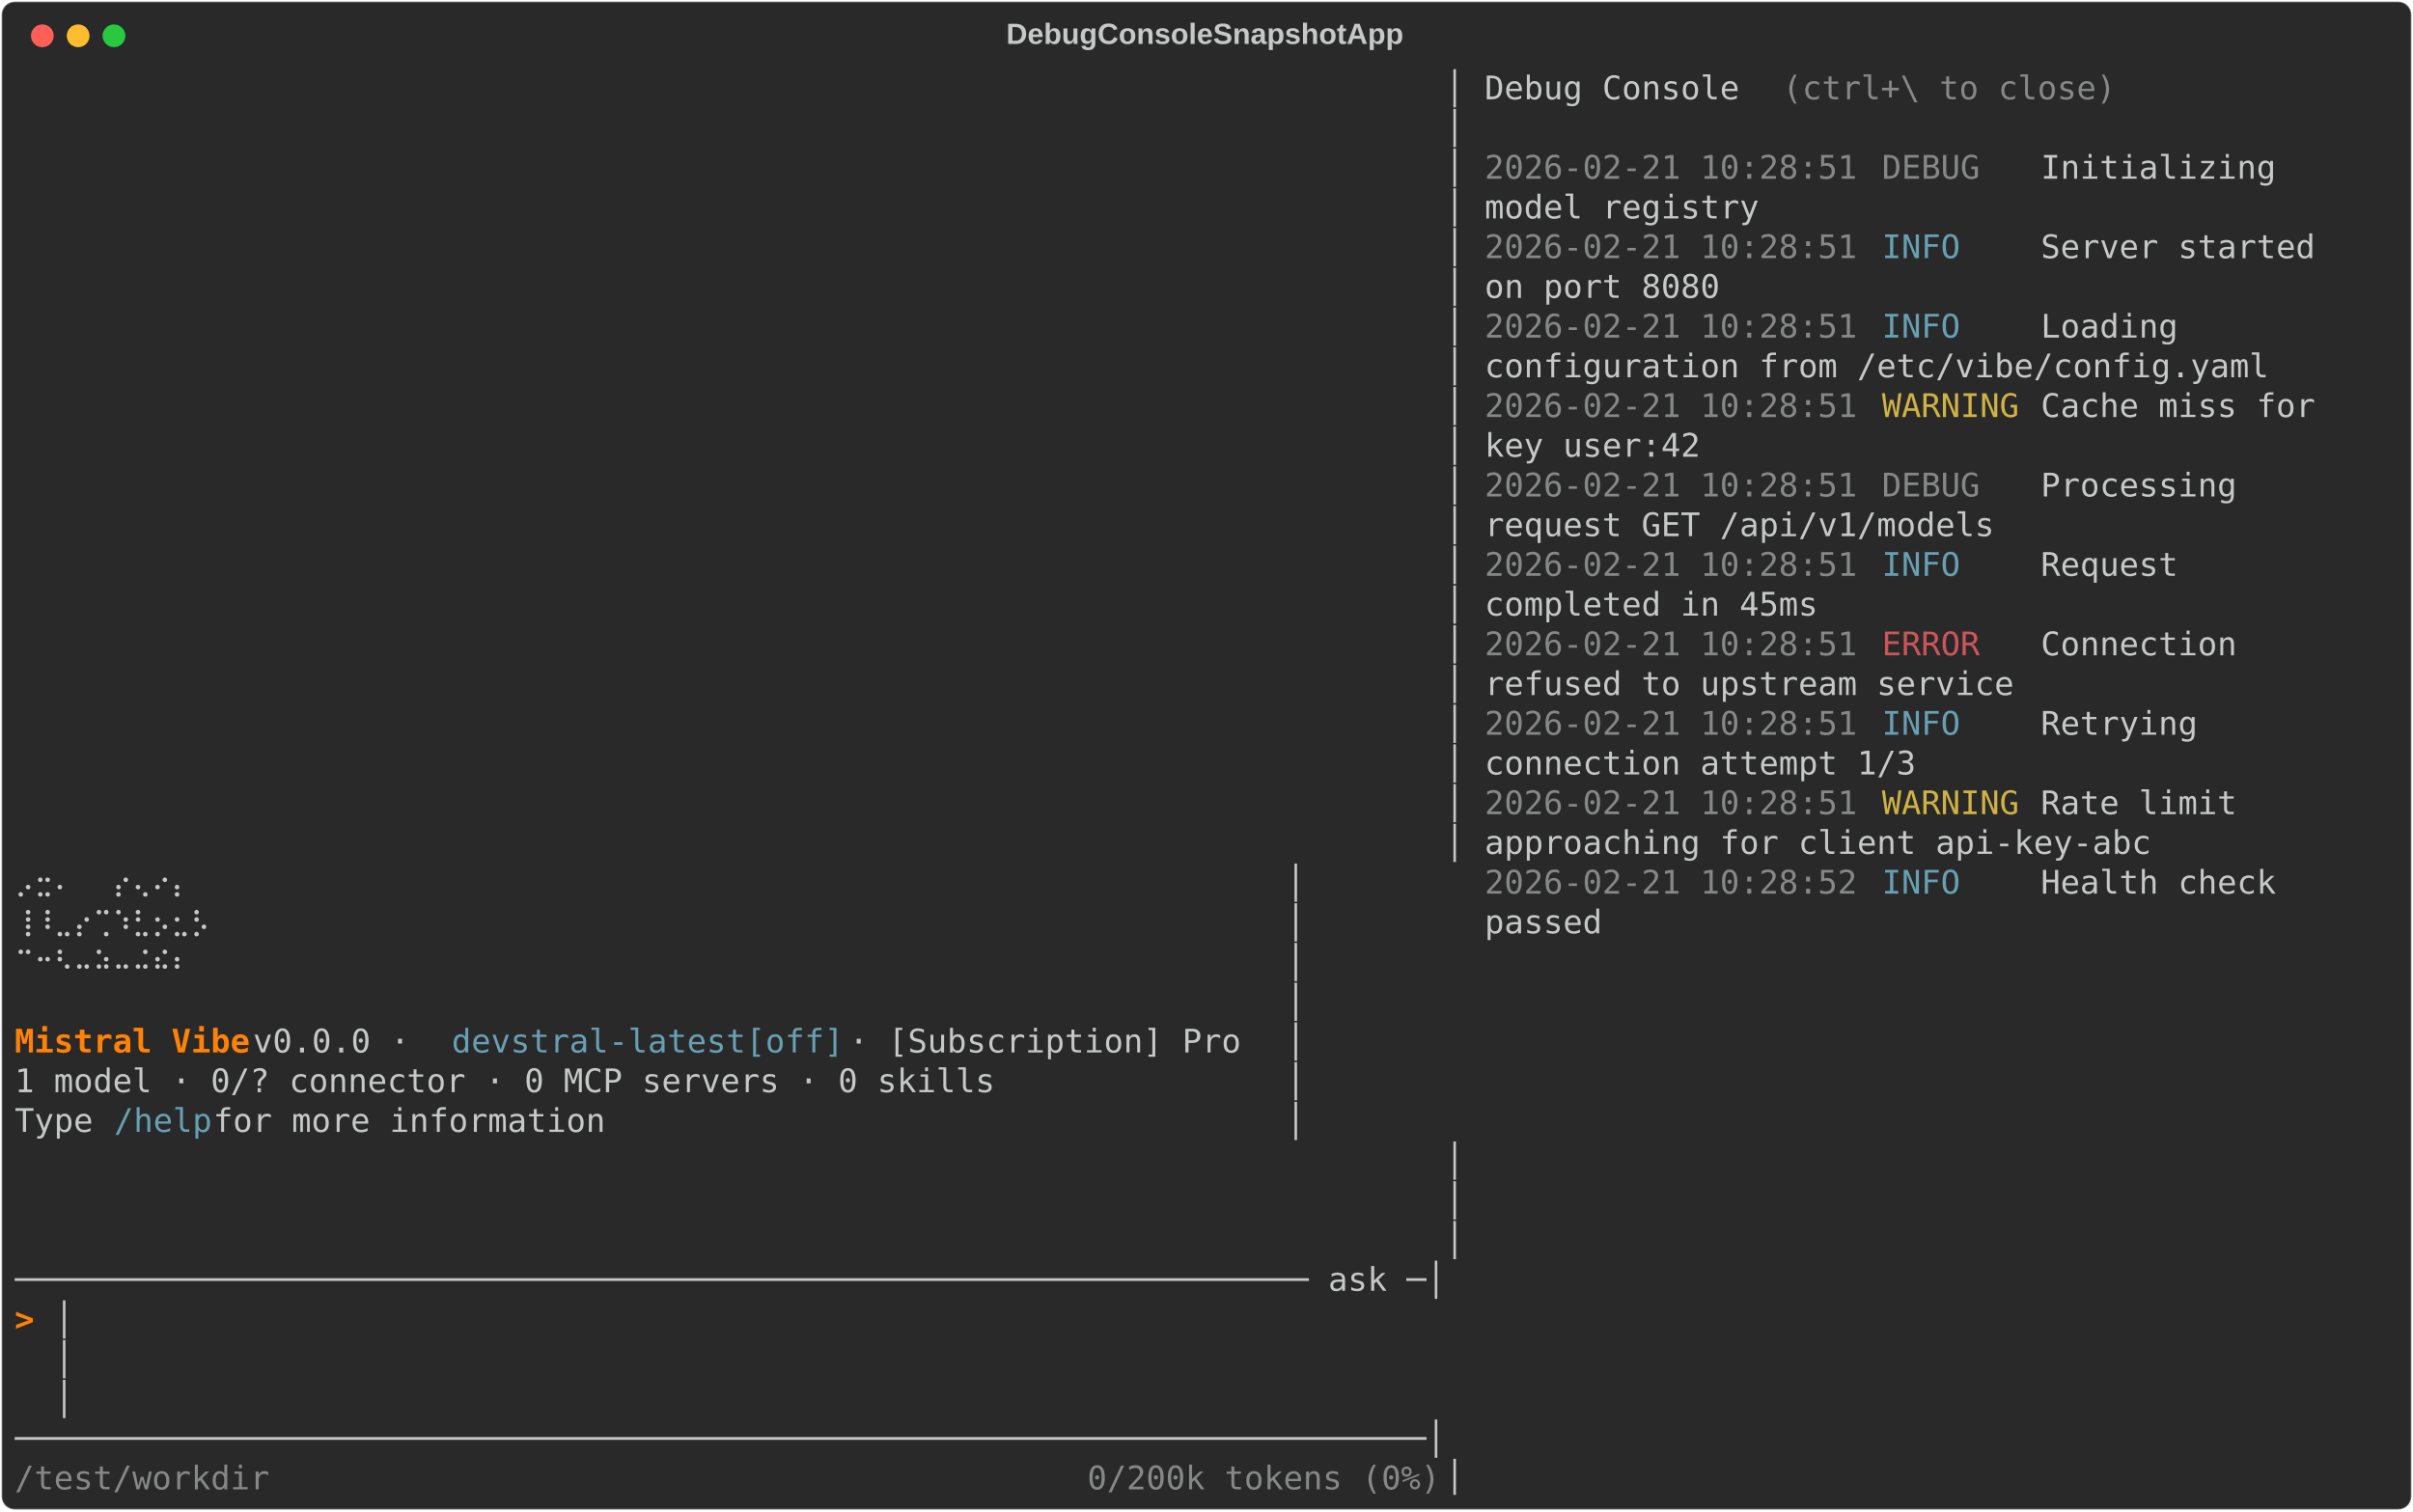
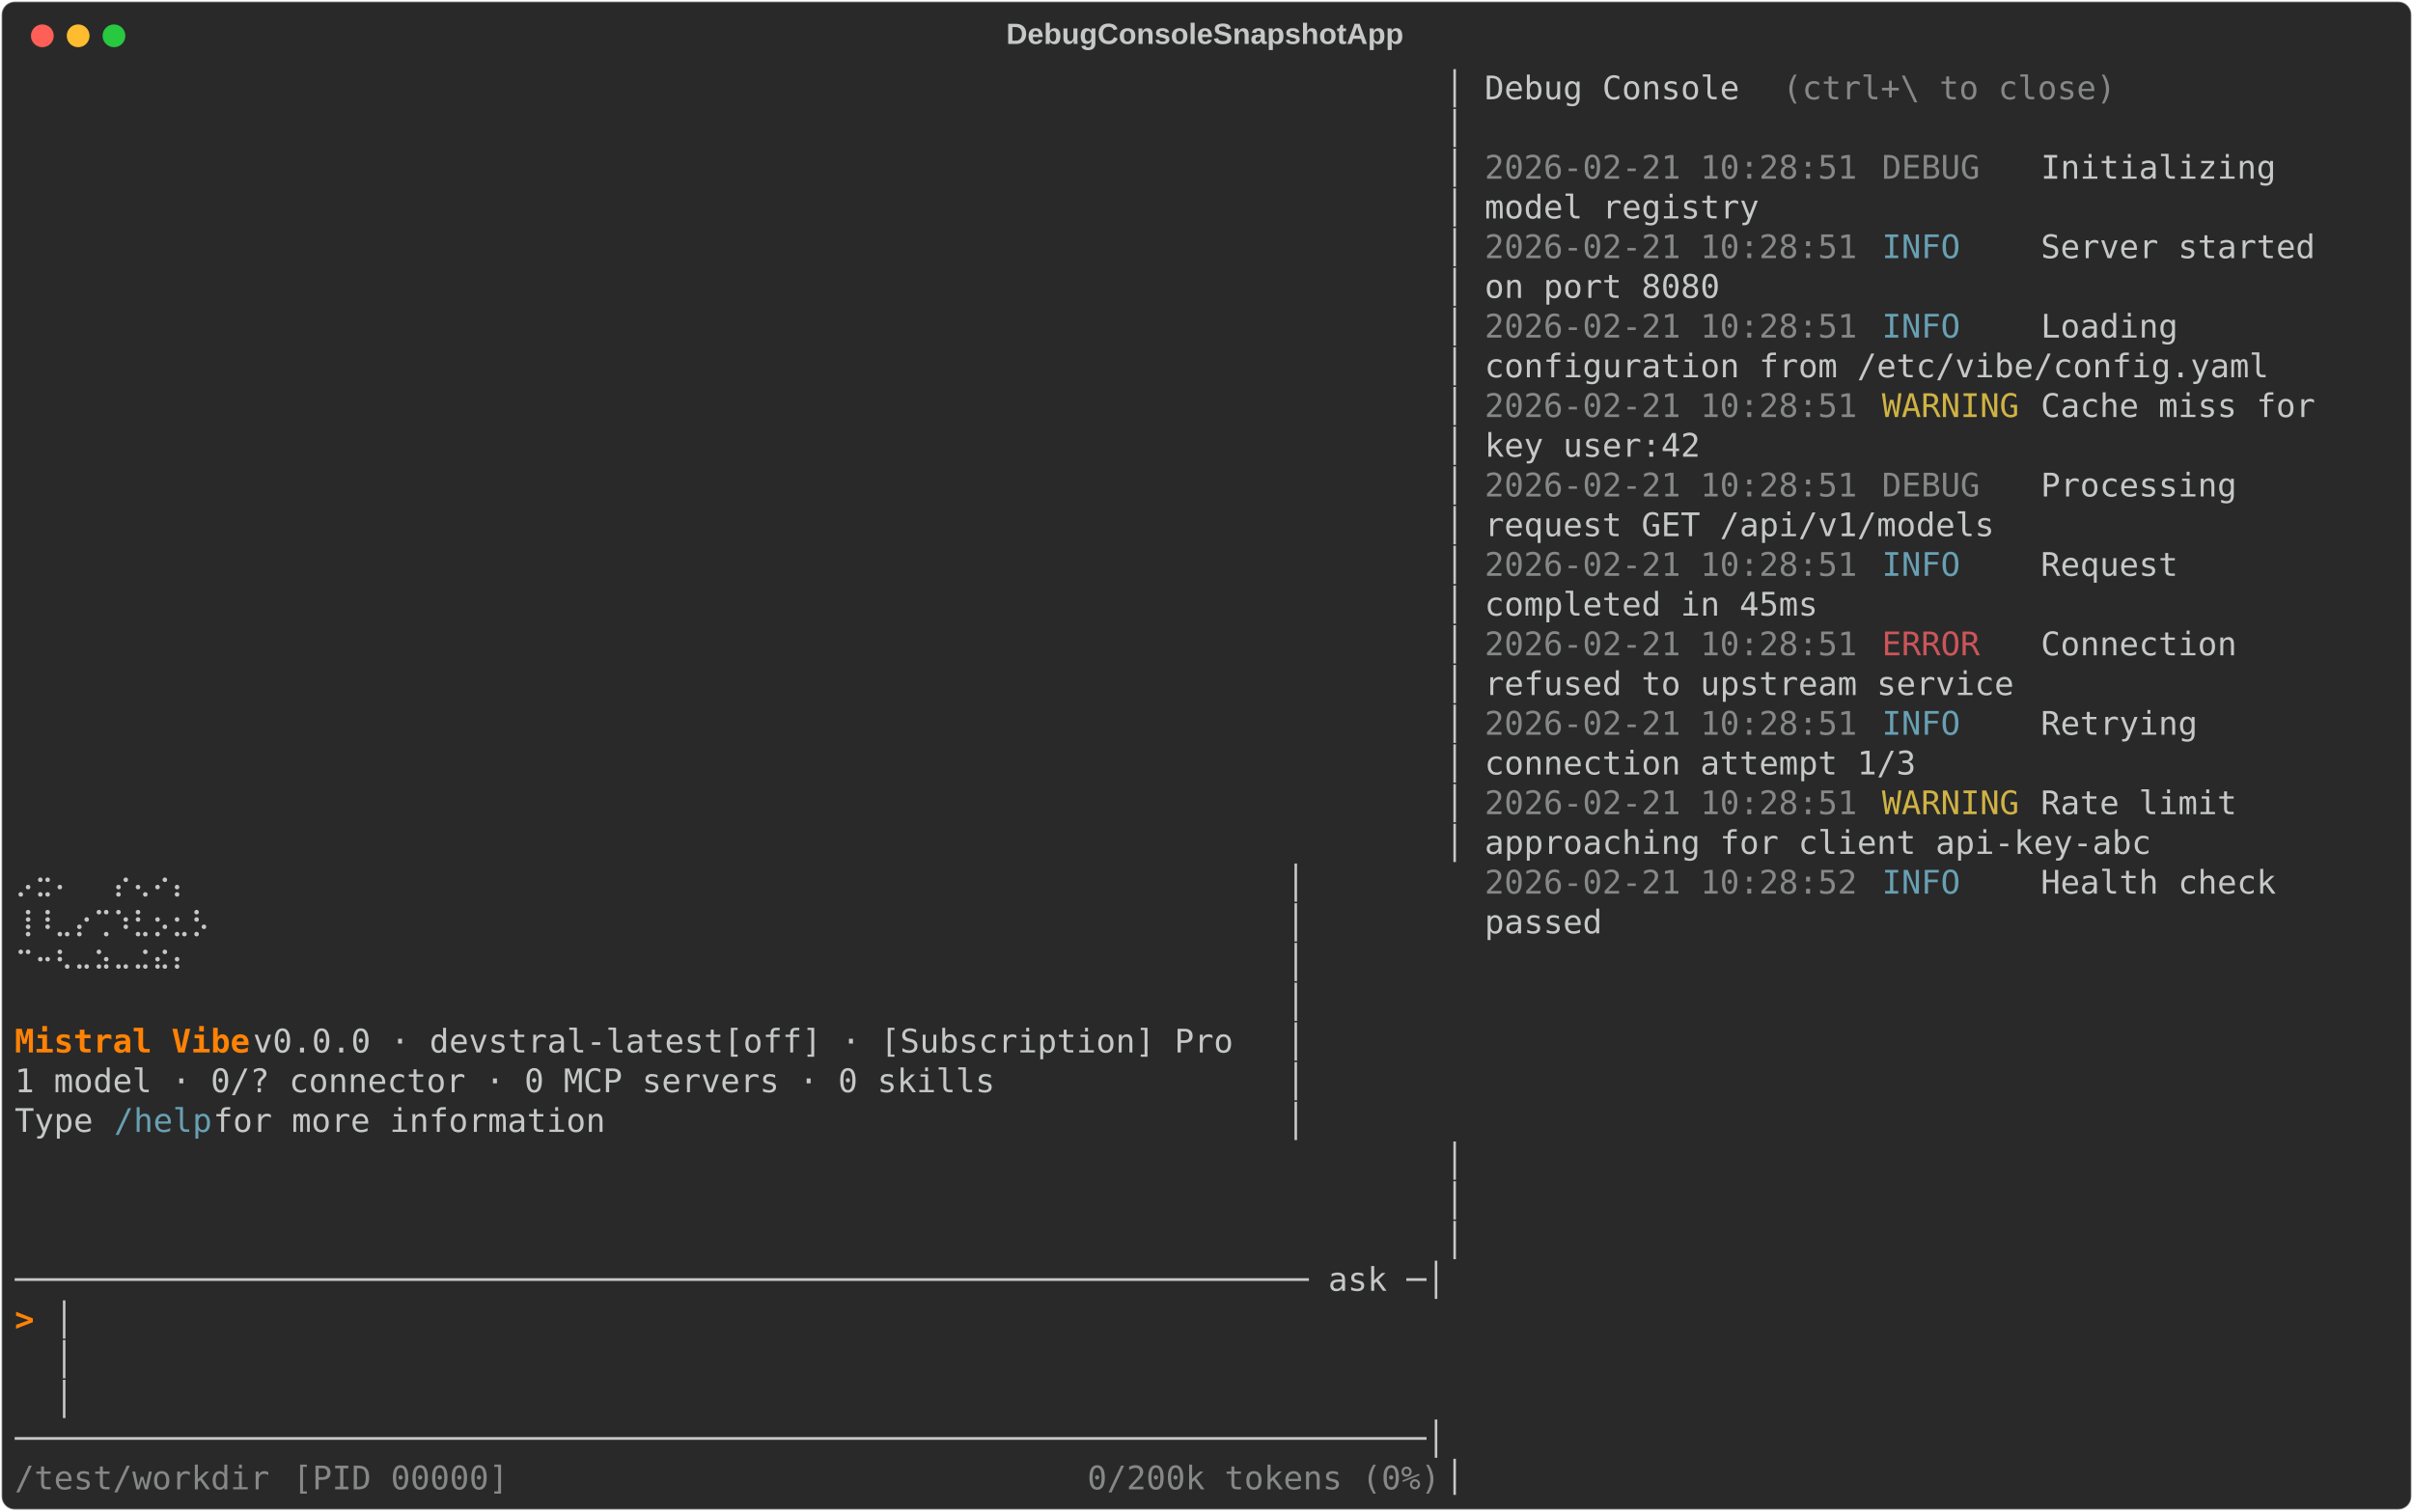
<svg xmlns="http://www.w3.org/2000/svg" class="rich-terminal" viewBox="0 0 1482 928.4">
  <style>

    @font-face {
        font-family: "Fira Code";
        src: local("FiraCode-Regular"),
                url("https://cdnjs.cloudflare.com/ajax/libs/firacode/6.2.0/woff2/FiraCode-Regular.woff2") format("woff2"),
                url("https://cdnjs.cloudflare.com/ajax/libs/firacode/6.2.0/woff/FiraCode-Regular.woff") format("woff");
        font-style: normal;
        font-weight: 400;
    }
    @font-face {
        font-family: "Fira Code";
        src: local("FiraCode-Bold"),
                url("https://cdnjs.cloudflare.com/ajax/libs/firacode/6.2.0/woff2/FiraCode-Bold.woff2") format("woff2"),
                url("https://cdnjs.cloudflare.com/ajax/libs/firacode/6.2.0/woff/FiraCode-Bold.woff") format("woff");
        font-style: bold;
        font-weight: 700;
    }

    .terminal-matrix {
        font-family: Fira Code, monospace;
        font-size: 20px;
        line-height: 24.4px;
        font-variant-east-asian: full-width;
    }

    .terminal-title {
        font-size: 18px;
        font-weight: bold;
        font-family: arial;
    }

    .terminal-r1 { fill: #c5c8c6 }
.terminal-r2 { fill: #868887 }
.terminal-r3 { fill: #68a0b3 }
.terminal-r4 { fill: #d0b344 }
.terminal-r5 { fill: #cc555a }
.terminal-r6 { fill: #ff8205;font-weight: bold }
    </style>
  <defs>
    <clipPath id="terminal-clip-terminal">
      <rect x="0" y="0" width="1463.0" height="877.4" />
    </clipPath>
    <clipPath id="terminal-line-0">
      <rect x="0" y="1.5" width="1464" height="24.65" />
    </clipPath>
    <clipPath id="terminal-line-1">
      <rect x="0" y="25.9" width="1464" height="24.65" />
    </clipPath>
    <clipPath id="terminal-line-2">
      <rect x="0" y="50.3" width="1464" height="24.65" />
    </clipPath>
    <clipPath id="terminal-line-3">
      <rect x="0" y="74.7" width="1464" height="24.65" />
    </clipPath>
    <clipPath id="terminal-line-4">
      <rect x="0" y="99.1" width="1464" height="24.65" />
    </clipPath>
    <clipPath id="terminal-line-5">
      <rect x="0" y="123.5" width="1464" height="24.65" />
    </clipPath>
    <clipPath id="terminal-line-6">
      <rect x="0" y="147.9" width="1464" height="24.65" />
    </clipPath>
    <clipPath id="terminal-line-7">
      <rect x="0" y="172.3" width="1464" height="24.65" />
    </clipPath>
    <clipPath id="terminal-line-8">
      <rect x="0" y="196.7" width="1464" height="24.65" />
    </clipPath>
    <clipPath id="terminal-line-9">
      <rect x="0" y="221.1" width="1464" height="24.65" />
    </clipPath>
    <clipPath id="terminal-line-10">
      <rect x="0" y="245.5" width="1464" height="24.65" />
    </clipPath>
    <clipPath id="terminal-line-11">
      <rect x="0" y="269.9" width="1464" height="24.65" />
    </clipPath>
    <clipPath id="terminal-line-12">
      <rect x="0" y="294.3" width="1464" height="24.65" />
    </clipPath>
    <clipPath id="terminal-line-13">
      <rect x="0" y="318.7" width="1464" height="24.65" />
    </clipPath>
    <clipPath id="terminal-line-14">
      <rect x="0" y="343.1" width="1464" height="24.65" />
    </clipPath>
    <clipPath id="terminal-line-15">
      <rect x="0" y="367.5" width="1464" height="24.65" />
    </clipPath>
    <clipPath id="terminal-line-16">
      <rect x="0" y="391.9" width="1464" height="24.65" />
    </clipPath>
    <clipPath id="terminal-line-17">
      <rect x="0" y="416.3" width="1464" height="24.65" />
    </clipPath>
    <clipPath id="terminal-line-18">
      <rect x="0" y="440.7" width="1464" height="24.65" />
    </clipPath>
    <clipPath id="terminal-line-19">
      <rect x="0" y="465.1" width="1464" height="24.65" />
    </clipPath>
    <clipPath id="terminal-line-20">
      <rect x="0" y="489.5" width="1464" height="24.65" />
    </clipPath>
    <clipPath id="terminal-line-21">
      <rect x="0" y="513.9" width="1464" height="24.65" />
    </clipPath>
    <clipPath id="terminal-line-22">
      <rect x="0" y="538.3" width="1464" height="24.65" />
    </clipPath>
    <clipPath id="terminal-line-23">
      <rect x="0" y="562.7" width="1464" height="24.65" />
    </clipPath>
    <clipPath id="terminal-line-24">
      <rect x="0" y="587.1" width="1464" height="24.65" />
    </clipPath>
    <clipPath id="terminal-line-25">
      <rect x="0" y="611.5" width="1464" height="24.65" />
    </clipPath>
    <clipPath id="terminal-line-26">
      <rect x="0" y="635.9" width="1464" height="24.65" />
    </clipPath>
    <clipPath id="terminal-line-27">
      <rect x="0" y="660.3" width="1464" height="24.65" />
    </clipPath>
    <clipPath id="terminal-line-28">
      <rect x="0" y="684.7" width="1464" height="24.65" />
    </clipPath>
    <clipPath id="terminal-line-29">
      <rect x="0" y="709.1" width="1464" height="24.65" />
    </clipPath>
    <clipPath id="terminal-line-30">
      <rect x="0" y="733.5" width="1464" height="24.65" />
    </clipPath>
    <clipPath id="terminal-line-31">
      <rect x="0" y="757.9" width="1464" height="24.65" />
    </clipPath>
    <clipPath id="terminal-line-32">
      <rect x="0" y="782.3" width="1464" height="24.65" />
    </clipPath>
    <clipPath id="terminal-line-33">
      <rect x="0" y="806.7" width="1464" height="24.65" />
    </clipPath>
    <clipPath id="terminal-line-34">
      <rect x="0" y="831.1" width="1464" height="24.65" />
    </clipPath>
  </defs>
  <rect fill="#292929" stroke="rgba(255,255,255,0.35)" stroke-width="1" x="1" y="1" width="1480" height="926.4" rx="8" />
  <text class="terminal-title" fill="#c5c8c6" text-anchor="middle" x="740" y="27">DebugConsoleSnapshotApp</text>
  <g transform="translate(26,22)">
    <circle cx="0" cy="0" r="7" fill="#ff5f57" />
    <circle cx="22" cy="0" r="7" fill="#febc2e" />
    <circle cx="44" cy="0" r="7" fill="#28c840" />
  </g>
  <g transform="translate(9, 41)" clip-path="url(#terminal-clip-terminal)">
    <g class="terminal-matrix">
      <text class="terminal-r1" x="878.4" y="20" textLength="12.2" clip-path="url(#terminal-line-0)">│</text>
      <text class="terminal-r1" x="902.8" y="20" textLength="183" clip-path="url(#terminal-line-0)">Debug Console  </text>
      <text class="terminal-r2" x="1085.8" y="20" textLength="207.4" clip-path="url(#terminal-line-0)">(ctrl+\ to close)</text>
      <text class="terminal-r1" x="1464" y="20" textLength="12.2" clip-path="url(#terminal-line-0)">
</text>
      <text class="terminal-r1" x="878.4" y="44.4" textLength="12.2" clip-path="url(#terminal-line-1)">│</text>
      <text class="terminal-r1" x="1464" y="44.4" textLength="12.2" clip-path="url(#terminal-line-1)">
</text>
      <text class="terminal-r1" x="878.4" y="68.8" textLength="12.2" clip-path="url(#terminal-line-2)">│</text>
      <text class="terminal-r2" x="902.8" y="68.8" textLength="231.8" clip-path="url(#terminal-line-2)">2026-02-21 10:28:51</text>
      <text class="terminal-r2" x="1146.8" y="68.8" textLength="97.6" clip-path="url(#terminal-line-2)">DEBUG   </text>
      <text class="terminal-r1" x="1244.4" y="68.8" textLength="207.4" clip-path="url(#terminal-line-2)"> Initializing    </text>
      <text class="terminal-r1" x="1464" y="68.8" textLength="12.2" clip-path="url(#terminal-line-2)">
</text>
      <text class="terminal-r1" x="878.4" y="93.2" textLength="12.2" clip-path="url(#terminal-line-3)">│</text>
      <text class="terminal-r1" x="902.8" y="93.2" textLength="170.8" clip-path="url(#terminal-line-3)">model registry</text>
      <text class="terminal-r1" x="1464" y="93.2" textLength="12.2" clip-path="url(#terminal-line-3)">
</text>
      <text class="terminal-r1" x="878.4" y="117.6" textLength="12.2" clip-path="url(#terminal-line-4)">│</text>
      <text class="terminal-r2" x="902.8" y="117.6" textLength="231.8" clip-path="url(#terminal-line-4)">2026-02-21 10:28:51</text>
      <text class="terminal-r3" x="1146.8" y="117.6" textLength="97.6" clip-path="url(#terminal-line-4)">INFO    </text>
      <text class="terminal-r1" x="1244.4" y="117.6" textLength="207.4" clip-path="url(#terminal-line-4)"> Server started  </text>
      <text class="terminal-r1" x="1464" y="117.6" textLength="12.2" clip-path="url(#terminal-line-4)">
</text>
      <text class="terminal-r1" x="878.4" y="142" textLength="12.2" clip-path="url(#terminal-line-5)">│</text>
      <text class="terminal-r1" x="902.8" y="142" textLength="146.4" clip-path="url(#terminal-line-5)">on port 8080</text>
      <text class="terminal-r1" x="1464" y="142" textLength="12.2" clip-path="url(#terminal-line-5)">
</text>
      <text class="terminal-r1" x="878.4" y="166.4" textLength="12.2" clip-path="url(#terminal-line-6)">│</text>
      <text class="terminal-r2" x="902.8" y="166.4" textLength="231.8" clip-path="url(#terminal-line-6)">2026-02-21 10:28:51</text>
      <text class="terminal-r3" x="1146.8" y="166.4" textLength="97.6" clip-path="url(#terminal-line-6)">INFO    </text>
      <text class="terminal-r1" x="1244.4" y="166.4" textLength="207.4" clip-path="url(#terminal-line-6)"> Loading         </text>
      <text class="terminal-r1" x="1464" y="166.4" textLength="12.2" clip-path="url(#terminal-line-6)">
</text>
      <text class="terminal-r1" x="878.4" y="190.8" textLength="12.2" clip-path="url(#terminal-line-7)">│</text>
      <text class="terminal-r1" x="902.8" y="190.8" textLength="488" clip-path="url(#terminal-line-7)">configuration from /etc/vibe/config.yaml</text>
      <text class="terminal-r1" x="1464" y="190.8" textLength="12.2" clip-path="url(#terminal-line-7)">
</text>
      <text class="terminal-r1" x="878.4" y="215.2" textLength="12.2" clip-path="url(#terminal-line-8)">│</text>
      <text class="terminal-r2" x="902.8" y="215.2" textLength="231.8" clip-path="url(#terminal-line-8)">2026-02-21 10:28:51</text>
      <text class="terminal-r4" x="1146.8" y="215.2" textLength="97.6" clip-path="url(#terminal-line-8)">WARNING </text>
      <text class="terminal-r1" x="1244.4" y="215.2" textLength="207.4" clip-path="url(#terminal-line-8)"> Cache miss for  </text>
      <text class="terminal-r1" x="1464" y="215.2" textLength="12.2" clip-path="url(#terminal-line-8)">
</text>
      <text class="terminal-r1" x="878.4" y="239.6" textLength="12.2" clip-path="url(#terminal-line-9)">│</text>
      <text class="terminal-r1" x="902.8" y="239.6" textLength="134.2" clip-path="url(#terminal-line-9)">key user:42</text>
      <text class="terminal-r1" x="1464" y="239.6" textLength="12.2" clip-path="url(#terminal-line-9)">
</text>
      <text class="terminal-r1" x="878.4" y="264" textLength="12.2" clip-path="url(#terminal-line-10)">│</text>
      <text class="terminal-r2" x="902.8" y="264" textLength="231.8" clip-path="url(#terminal-line-10)">2026-02-21 10:28:51</text>
      <text class="terminal-r2" x="1146.8" y="264" textLength="97.6" clip-path="url(#terminal-line-10)">DEBUG   </text>
      <text class="terminal-r1" x="1244.4" y="264" textLength="207.4" clip-path="url(#terminal-line-10)"> Processing      </text>
      <text class="terminal-r1" x="1464" y="264" textLength="12.2" clip-path="url(#terminal-line-10)">
</text>
      <text class="terminal-r1" x="878.4" y="288.4" textLength="12.2" clip-path="url(#terminal-line-11)">│</text>
      <text class="terminal-r1" x="902.8" y="288.4" textLength="317.2" clip-path="url(#terminal-line-11)">request GET /api/v1/models</text>
      <text class="terminal-r1" x="1464" y="288.4" textLength="12.2" clip-path="url(#terminal-line-11)">
</text>
      <text class="terminal-r1" x="878.4" y="312.8" textLength="12.2" clip-path="url(#terminal-line-12)">│</text>
      <text class="terminal-r2" x="902.8" y="312.8" textLength="231.8" clip-path="url(#terminal-line-12)">2026-02-21 10:28:51</text>
      <text class="terminal-r3" x="1146.8" y="312.8" textLength="97.6" clip-path="url(#terminal-line-12)">INFO    </text>
      <text class="terminal-r1" x="1244.4" y="312.8" textLength="207.4" clip-path="url(#terminal-line-12)"> Request         </text>
      <text class="terminal-r1" x="1464" y="312.8" textLength="12.2" clip-path="url(#terminal-line-12)">
</text>
      <text class="terminal-r1" x="878.4" y="337.2" textLength="12.2" clip-path="url(#terminal-line-13)">│</text>
      <text class="terminal-r1" x="902.8" y="337.2" textLength="207.4" clip-path="url(#terminal-line-13)">completed in 45ms</text>
      <text class="terminal-r1" x="1464" y="337.2" textLength="12.2" clip-path="url(#terminal-line-13)">
</text>
      <text class="terminal-r1" x="878.4" y="361.6" textLength="12.2" clip-path="url(#terminal-line-14)">│</text>
      <text class="terminal-r2" x="902.8" y="361.6" textLength="231.8" clip-path="url(#terminal-line-14)">2026-02-21 10:28:51</text>
      <text class="terminal-r5" x="1146.8" y="361.6" textLength="97.6" clip-path="url(#terminal-line-14)">ERROR   </text>
      <text class="terminal-r1" x="1244.4" y="361.6" textLength="207.4" clip-path="url(#terminal-line-14)"> Connection      </text>
      <text class="terminal-r1" x="1464" y="361.6" textLength="12.2" clip-path="url(#terminal-line-14)">
</text>
      <text class="terminal-r1" x="878.4" y="386" textLength="12.2" clip-path="url(#terminal-line-15)">│</text>
      <text class="terminal-r1" x="902.8" y="386" textLength="329.4" clip-path="url(#terminal-line-15)">refused to upstream service</text>
      <text class="terminal-r1" x="1464" y="386" textLength="12.2" clip-path="url(#terminal-line-15)">
</text>
      <text class="terminal-r1" x="878.4" y="410.4" textLength="12.2" clip-path="url(#terminal-line-16)">│</text>
      <text class="terminal-r2" x="902.8" y="410.4" textLength="231.8" clip-path="url(#terminal-line-16)">2026-02-21 10:28:51</text>
      <text class="terminal-r3" x="1146.8" y="410.4" textLength="97.6" clip-path="url(#terminal-line-16)">INFO    </text>
      <text class="terminal-r1" x="1244.4" y="410.4" textLength="207.4" clip-path="url(#terminal-line-16)"> Retrying        </text>
      <text class="terminal-r1" x="1464" y="410.4" textLength="12.2" clip-path="url(#terminal-line-16)">
</text>
      <text class="terminal-r1" x="878.4" y="434.8" textLength="12.2" clip-path="url(#terminal-line-17)">│</text>
      <text class="terminal-r1" x="902.8" y="434.8" textLength="268.4" clip-path="url(#terminal-line-17)">connection attempt 1/3</text>
      <text class="terminal-r1" x="1464" y="434.8" textLength="12.2" clip-path="url(#terminal-line-17)">
</text>
      <text class="terminal-r1" x="878.4" y="459.2" textLength="12.2" clip-path="url(#terminal-line-18)">│</text>
      <text class="terminal-r2" x="902.8" y="459.2" textLength="231.8" clip-path="url(#terminal-line-18)">2026-02-21 10:28:51</text>
      <text class="terminal-r4" x="1146.8" y="459.2" textLength="97.6" clip-path="url(#terminal-line-18)">WARNING </text>
      <text class="terminal-r1" x="1244.4" y="459.2" textLength="207.4" clip-path="url(#terminal-line-18)"> Rate limit      </text>
      <text class="terminal-r1" x="1464" y="459.2" textLength="12.2" clip-path="url(#terminal-line-18)">
</text>
      <text class="terminal-r1" x="878.4" y="483.6" textLength="12.2" clip-path="url(#terminal-line-19)">│</text>
      <text class="terminal-r1" x="902.8" y="483.6" textLength="414.8" clip-path="url(#terminal-line-19)">approaching for client api-key-abc</text>
      <text class="terminal-r1" x="1464" y="483.6" textLength="12.2" clip-path="url(#terminal-line-19)">
</text>
      <text class="terminal-r1" x="0" y="508" textLength="134.2" clip-path="url(#terminal-line-20)">  ⡠⣒⠄  ⡔⢄⠔⡄</text>
      <text class="terminal-r1" x="780.8" y="508" textLength="109.8" clip-path="url(#terminal-line-20)">        │</text>
      <text class="terminal-r2" x="902.8" y="508" textLength="231.8" clip-path="url(#terminal-line-20)">2026-02-21 10:28:52</text>
      <text class="terminal-r3" x="1146.8" y="508" textLength="97.6" clip-path="url(#terminal-line-20)">INFO    </text>
      <text class="terminal-r1" x="1244.4" y="508" textLength="207.4" clip-path="url(#terminal-line-20)"> Health check    </text>
      <text class="terminal-r1" x="1464" y="508" textLength="12.2" clip-path="url(#terminal-line-20)">
</text>
      <text class="terminal-r1" x="0" y="532.4" textLength="134.2" clip-path="url(#terminal-line-21)"> ⢸⠸⣀⡔⢉⠱⣃⡢⣂⡣</text>
      <text class="terminal-r1" x="780.8" y="532.4" textLength="109.8" clip-path="url(#terminal-line-21)">        │</text>
      <text class="terminal-r1" x="902.8" y="532.4" textLength="73.2" clip-path="url(#terminal-line-21)">passed</text>
      <text class="terminal-r1" x="1464" y="532.4" textLength="12.2" clip-path="url(#terminal-line-21)">
</text>
      <text class="terminal-r1" x="0" y="556.8" textLength="134.2" clip-path="url(#terminal-line-22)">  ⠉⠒⠣⠤⠵⠤⠬⠮⠆</text>
      <text class="terminal-r1" x="780.8" y="556.8" textLength="109.8" clip-path="url(#terminal-line-22)">        │</text>
      <text class="terminal-r1" x="1464" y="556.8" textLength="12.2" clip-path="url(#terminal-line-22)">
</text>
      <text class="terminal-r1" x="780.8" y="581.2" textLength="109.8" clip-path="url(#terminal-line-23)">        │</text>
      <text class="terminal-r1" x="1464" y="581.2" textLength="12.2" clip-path="url(#terminal-line-23)">
</text>
      <text class="terminal-r6" x="0" y="605.6" textLength="146.4" clip-path="url(#terminal-line-24)">Mistral Vibe</text>
-       <text class="terminal-r1" x="146.4" y="605.6" textLength="122" clip-path="url(#terminal-line-24)"> v0.0.0 · </text>
-       <text class="terminal-r3" x="268.4" y="605.6" textLength="244" clip-path="url(#terminal-line-24)">devstral-latest[off]</text>
-       <text class="terminal-r1" x="512.4" y="605.6" textLength="256.2" clip-path="url(#terminal-line-24)"> · [Subscription] Pro</text>
+       <text class="terminal-r1" x="146.4" y="605.6" textLength="622.2" clip-path="url(#terminal-line-24)"> v0.0.0 · devstral-latest[off] · [Subscription] Pro</text>
      <text class="terminal-r1" x="780.8" y="605.6" textLength="109.8" clip-path="url(#terminal-line-24)">        │</text>
      <text class="terminal-r1" x="1464" y="605.6" textLength="12.2" clip-path="url(#terminal-line-24)">
</text>
      <text class="terminal-r1" x="0" y="630" textLength="610" clip-path="url(#terminal-line-25)">1 model · 0/? connector · 0 MCP servers · 0 skills</text>
      <text class="terminal-r1" x="780.8" y="630" textLength="109.8" clip-path="url(#terminal-line-25)">        │</text>
      <text class="terminal-r1" x="1464" y="630" textLength="12.2" clip-path="url(#terminal-line-25)">
</text>
      <text class="terminal-r1" x="0" y="654.4" textLength="61" clip-path="url(#terminal-line-26)">Type </text>
      <text class="terminal-r3" x="61" y="654.4" textLength="61" clip-path="url(#terminal-line-26)">/help</text>
      <text class="terminal-r1" x="122" y="654.4" textLength="256.2" clip-path="url(#terminal-line-26)"> for more information</text>
      <text class="terminal-r1" x="780.8" y="654.4" textLength="109.8" clip-path="url(#terminal-line-26)">        │</text>
      <text class="terminal-r1" x="1464" y="654.4" textLength="12.2" clip-path="url(#terminal-line-26)">
</text>
      <text class="terminal-r1" x="878.4" y="678.8" textLength="12.2" clip-path="url(#terminal-line-27)">│</text>
      <text class="terminal-r1" x="1464" y="678.8" textLength="12.2" clip-path="url(#terminal-line-27)">
</text>
      <text class="terminal-r1" x="878.4" y="703.2" textLength="12.2" clip-path="url(#terminal-line-28)">│</text>
      <text class="terminal-r1" x="1464" y="703.2" textLength="12.2" clip-path="url(#terminal-line-28)">
</text>
      <text class="terminal-r1" x="878.4" y="727.6" textLength="12.2" clip-path="url(#terminal-line-29)">│</text>
      <text class="terminal-r1" x="1464" y="727.6" textLength="12.2" clip-path="url(#terminal-line-29)">
</text>
      <text class="terminal-r1" x="0" y="752" textLength="890.6" clip-path="url(#terminal-line-30)">────────────────────────────────────────────────────────────────── ask ─│</text>
      <text class="terminal-r1" x="1464" y="752" textLength="12.2" clip-path="url(#terminal-line-30)">
</text>
      <text class="terminal-r6" x="0" y="776.4" textLength="12.2" clip-path="url(#terminal-line-31)">&gt;</text>
      <text class="terminal-r1" x="24.4" y="776.4" textLength="866.2" clip-path="url(#terminal-line-31)">                                                                      │</text>
      <text class="terminal-r1" x="1464" y="776.4" textLength="12.2" clip-path="url(#terminal-line-31)">
</text>
      <text class="terminal-r1" x="24.4" y="800.8" textLength="866.2" clip-path="url(#terminal-line-32)">                                                                      │</text>
      <text class="terminal-r1" x="1464" y="800.8" textLength="12.2" clip-path="url(#terminal-line-32)">
</text>
      <text class="terminal-r1" x="24.4" y="825.2" textLength="866.2" clip-path="url(#terminal-line-33)">                                                                      │</text>
      <text class="terminal-r1" x="1464" y="825.2" textLength="12.2" clip-path="url(#terminal-line-33)">
</text>
      <text class="terminal-r1" x="0" y="849.6" textLength="890.6" clip-path="url(#terminal-line-34)">────────────────────────────────────────────────────────────────────────│</text>
      <text class="terminal-r1" x="1464" y="849.6" textLength="12.2" clip-path="url(#terminal-line-34)">
</text>
      <text class="terminal-r2" x="0" y="874" textLength="158.6" clip-path="url(#terminal-line-35)">/test/workdir</text>
+       <text class="terminal-r2" x="170.8" y="874" textLength="134.2" clip-path="url(#terminal-line-35)">[PID 00000]</text>
      <text class="terminal-r2" x="658.8" y="874" textLength="219.6" clip-path="url(#terminal-line-35)">0/200k tokens (0%)</text>
      <text class="terminal-r1" x="878.4" y="874" textLength="12.2" clip-path="url(#terminal-line-35)">│</text>
    </g>
  </g>
</svg>
